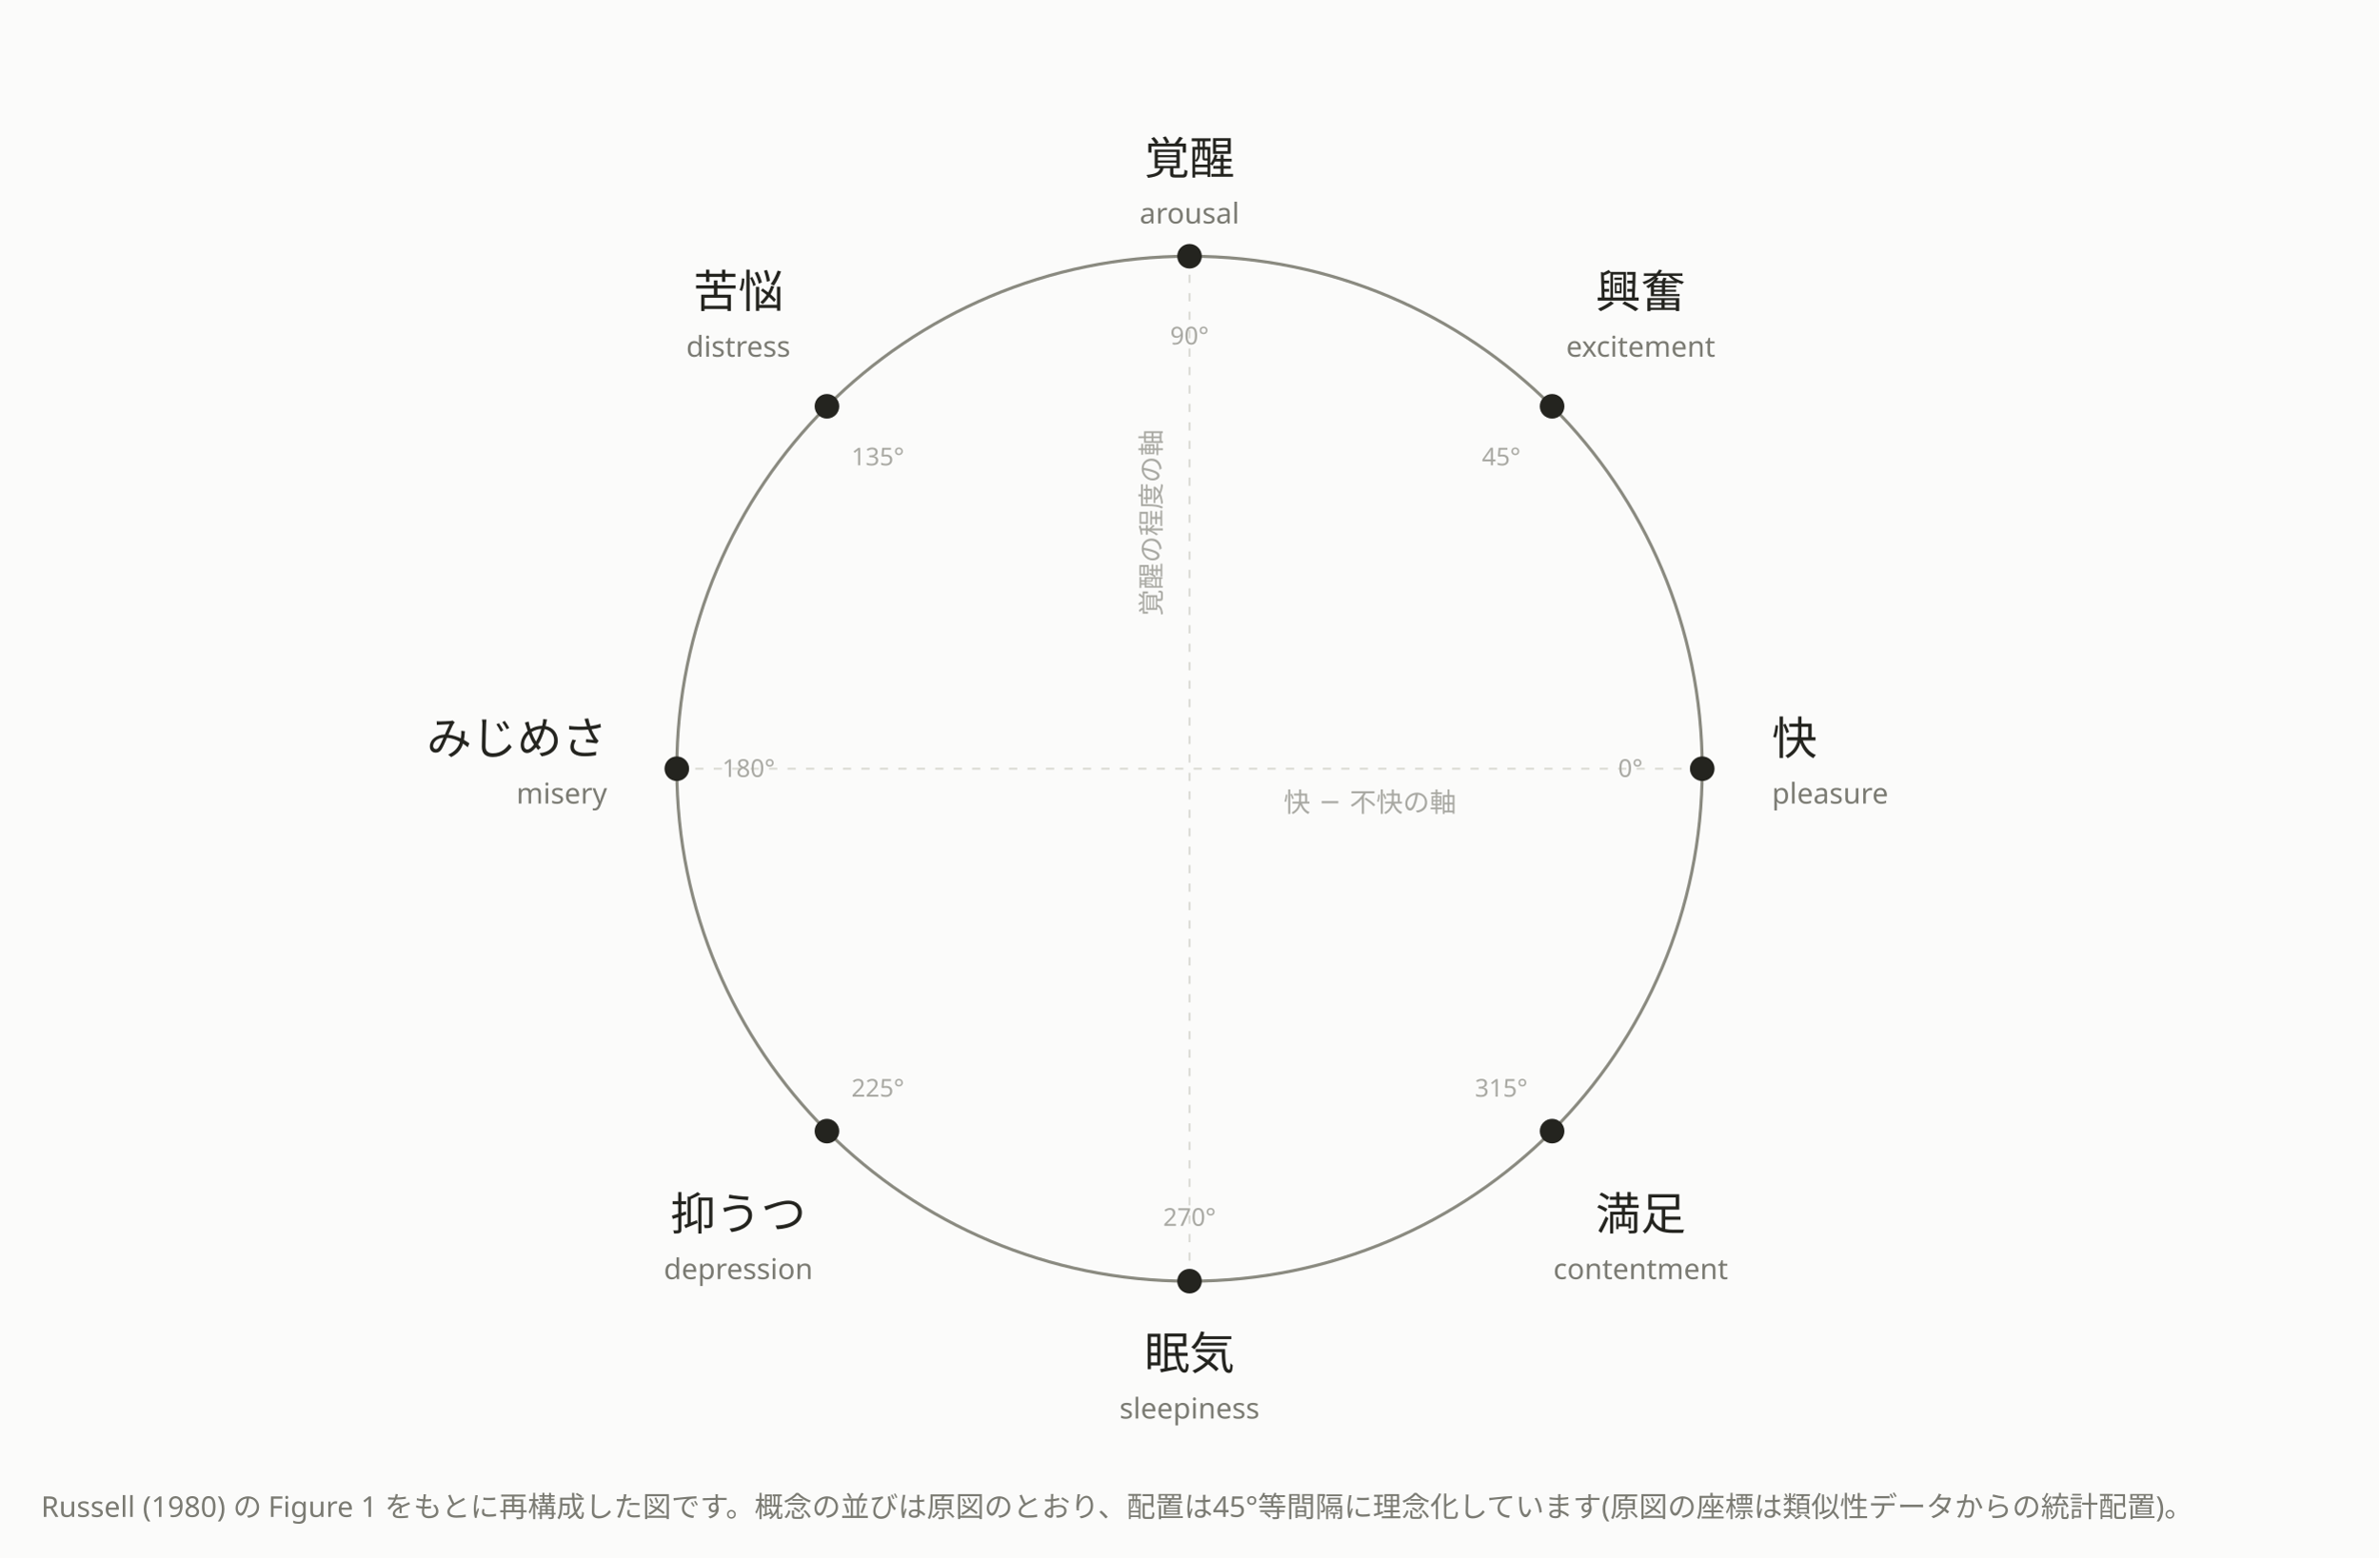
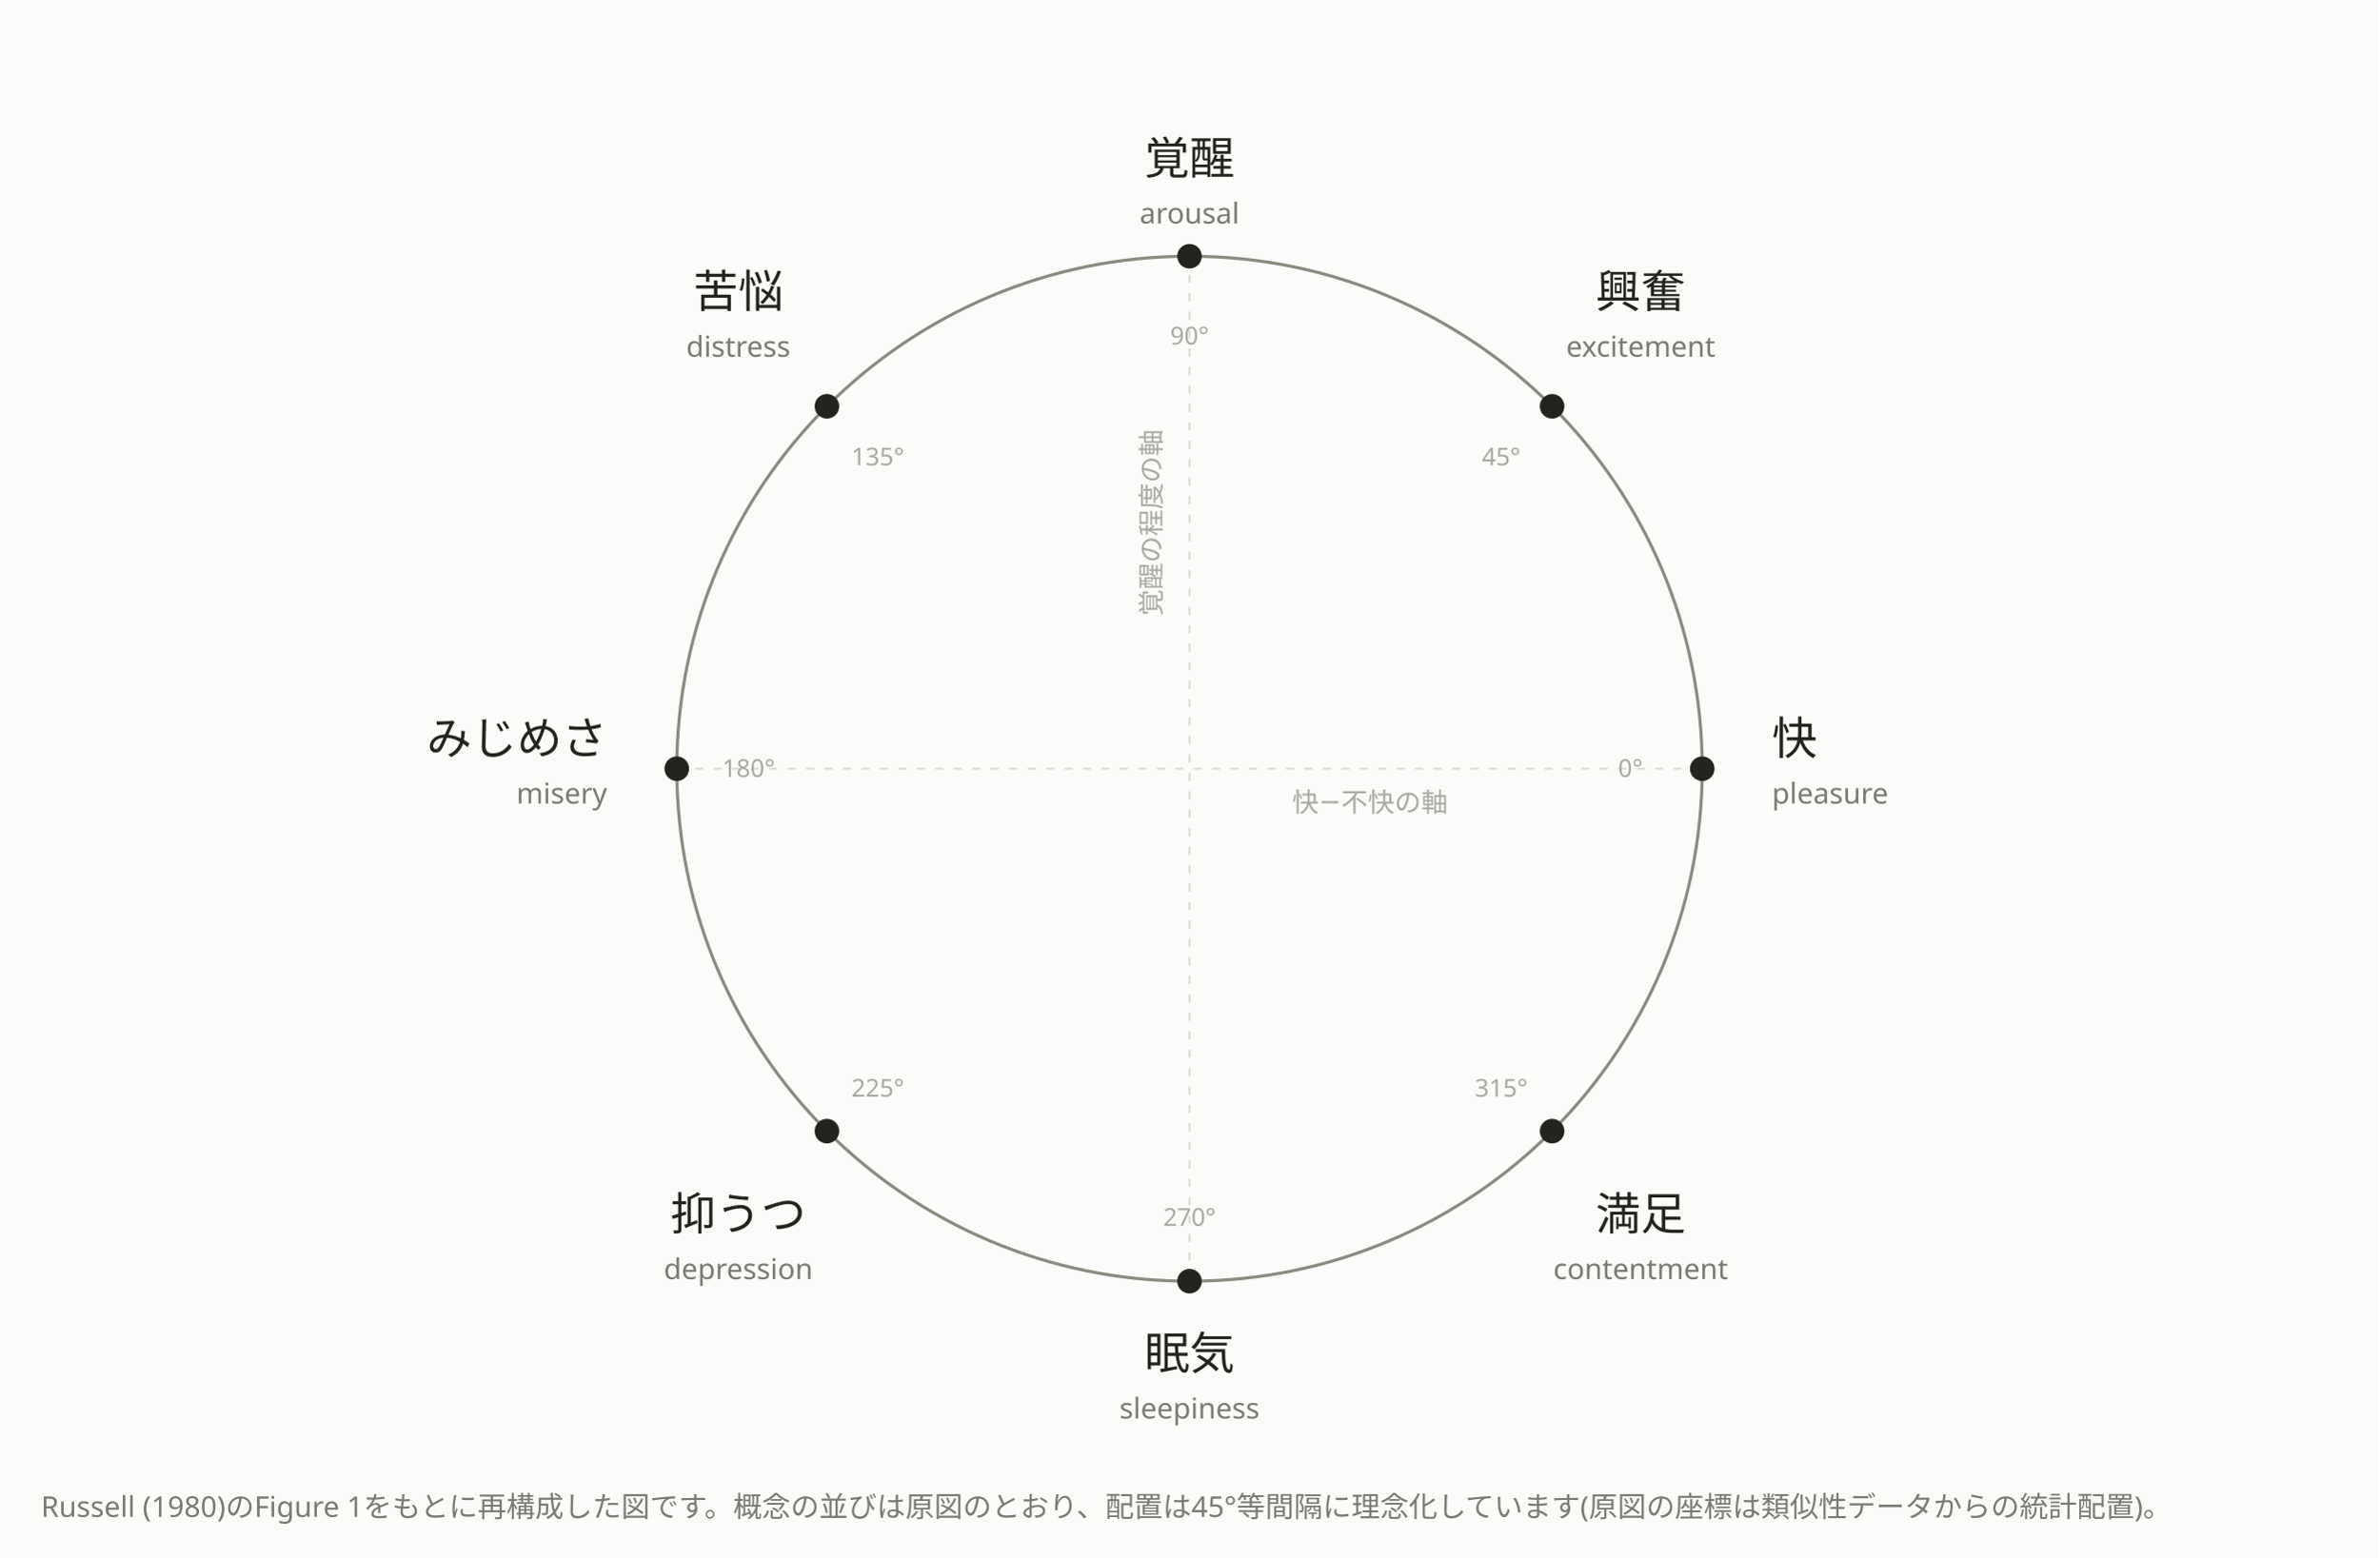
<svg xmlns="http://www.w3.org/2000/svg" width="1160" height="760" viewBox="0 0 1160 760" font-family="'Hiragino Sans','Hiragino Kaku Gothic ProN','Noto Sans JP',sans-serif">
  <rect width="1160" height="760" fill="#fbfbfa" />
  <line x1="330" y1="375" x2="830" y2="375" stroke="#dcdcd6" stroke-width="1" stroke-dasharray="4,5" />
  <line x1="580" y1="125" x2="580" y2="625" stroke="#dcdcd6" stroke-width="1" stroke-dasharray="4,5" />
-   <text x="668" y="396" font-size="13" fill="#a8a8a2" text-anchor="middle">快 − 不快の軸</text>
+   <text x="668" y="396" font-size="13" fill="#a8a8a2" text-anchor="middle">快−不快の軸</text>
  <text x="566" y="255" font-size="13" fill="#a8a8a2" text-anchor="middle" transform="rotate(-90 566 255)">覚醒の程度の軸</text>
  <circle cx="580" cy="375" r="250" fill="none" stroke="#8a8a80" stroke-width="1.5" />
  <text x="795" y="379" font-size="12" fill="#a8a8a2" text-anchor="middle">0°</text>
  <text x="732" y="227" font-size="12" fill="#a8a8a2" text-anchor="middle">45°</text>
  <text x="580" y="168" font-size="12" fill="#a8a8a2" text-anchor="middle">90°</text>
  <text x="428" y="227" font-size="12" fill="#a8a8a2" text-anchor="middle">135°</text>
  <text x="365" y="379" font-size="12" fill="#a8a8a2" text-anchor="middle">180°</text>
  <text x="428" y="535" font-size="12" fill="#a8a8a2" text-anchor="middle">225°</text>
  <text x="580" y="598" font-size="12" fill="#a8a8a2" text-anchor="middle">270°</text>
  <text x="732" y="535" font-size="12" fill="#a8a8a2" text-anchor="middle">315°</text>
  <circle cx="830" cy="375" r="6" fill="#24241f" />
  <circle cx="756.8" cy="198.2" r="6" fill="#24241f" />
  <circle cx="580" cy="125" r="6" fill="#24241f" />
  <circle cx="403.2" cy="198.2" r="6" fill="#24241f" />
  <circle cx="330" cy="375" r="6" fill="#24241f" />
  <circle cx="403.2" cy="551.8" r="6" fill="#24241f" />
  <circle cx="580" cy="625" r="6" fill="#24241f" />
  <circle cx="756.8" cy="551.8" r="6" fill="#24241f" />
  <text x="864" y="368" font-size="22" fill="#24241f" text-anchor="start">快</text>
  <text x="864" y="392" font-size="14" fill="#7a7a72" text-anchor="start">pleasure</text>
  <text x="800" y="150" font-size="22" fill="#24241f" text-anchor="middle">興奮</text>
  <text x="800" y="174" font-size="14" fill="#7a7a72" text-anchor="middle">excitement</text>
  <text x="580" y="85" font-size="22" fill="#24241f" text-anchor="middle">覚醒</text>
  <text x="580" y="109" font-size="14" fill="#7a7a72" text-anchor="middle">arousal</text>
  <text x="360" y="150" font-size="22" fill="#24241f" text-anchor="middle">苦悩</text>
  <text x="360" y="174" font-size="14" fill="#7a7a72" text-anchor="middle">distress</text>
  <text x="296" y="368" font-size="22" fill="#24241f" text-anchor="end">みじめさ</text>
  <text x="296" y="392" font-size="14" fill="#7a7a72" text-anchor="end">misery</text>
  <text x="360" y="600" font-size="22" fill="#24241f" text-anchor="middle">抑うつ</text>
  <text x="360" y="624" font-size="14" fill="#7a7a72" text-anchor="middle">depression</text>
  <text x="580" y="668" font-size="22" fill="#24241f" text-anchor="middle">眠気</text>
  <text x="580" y="692" font-size="14" fill="#7a7a72" text-anchor="middle">sleepiness</text>
  <text x="800" y="600" font-size="22" fill="#24241f" text-anchor="middle">満足</text>
  <text x="800" y="624" font-size="14" fill="#7a7a72" text-anchor="middle">contentment</text>
-   <text x="20" y="740" font-size="14" fill="#7a7a72">Russell (1980) の Figure 1 をもとに再構成した図です。概念の並びは原図のとおり、配置は45°等間隔に理念化しています(原図の座標は類似性データからの統計配置)。</text>
+   <text x="20" y="740" font-size="14" fill="#7a7a72">Russell (1980)のFigure 1をもとに再構成した図です。概念の並びは原図のとおり、配置は45°等間隔に理念化しています(原図の座標は類似性データからの統計配置)。</text>
</svg>
